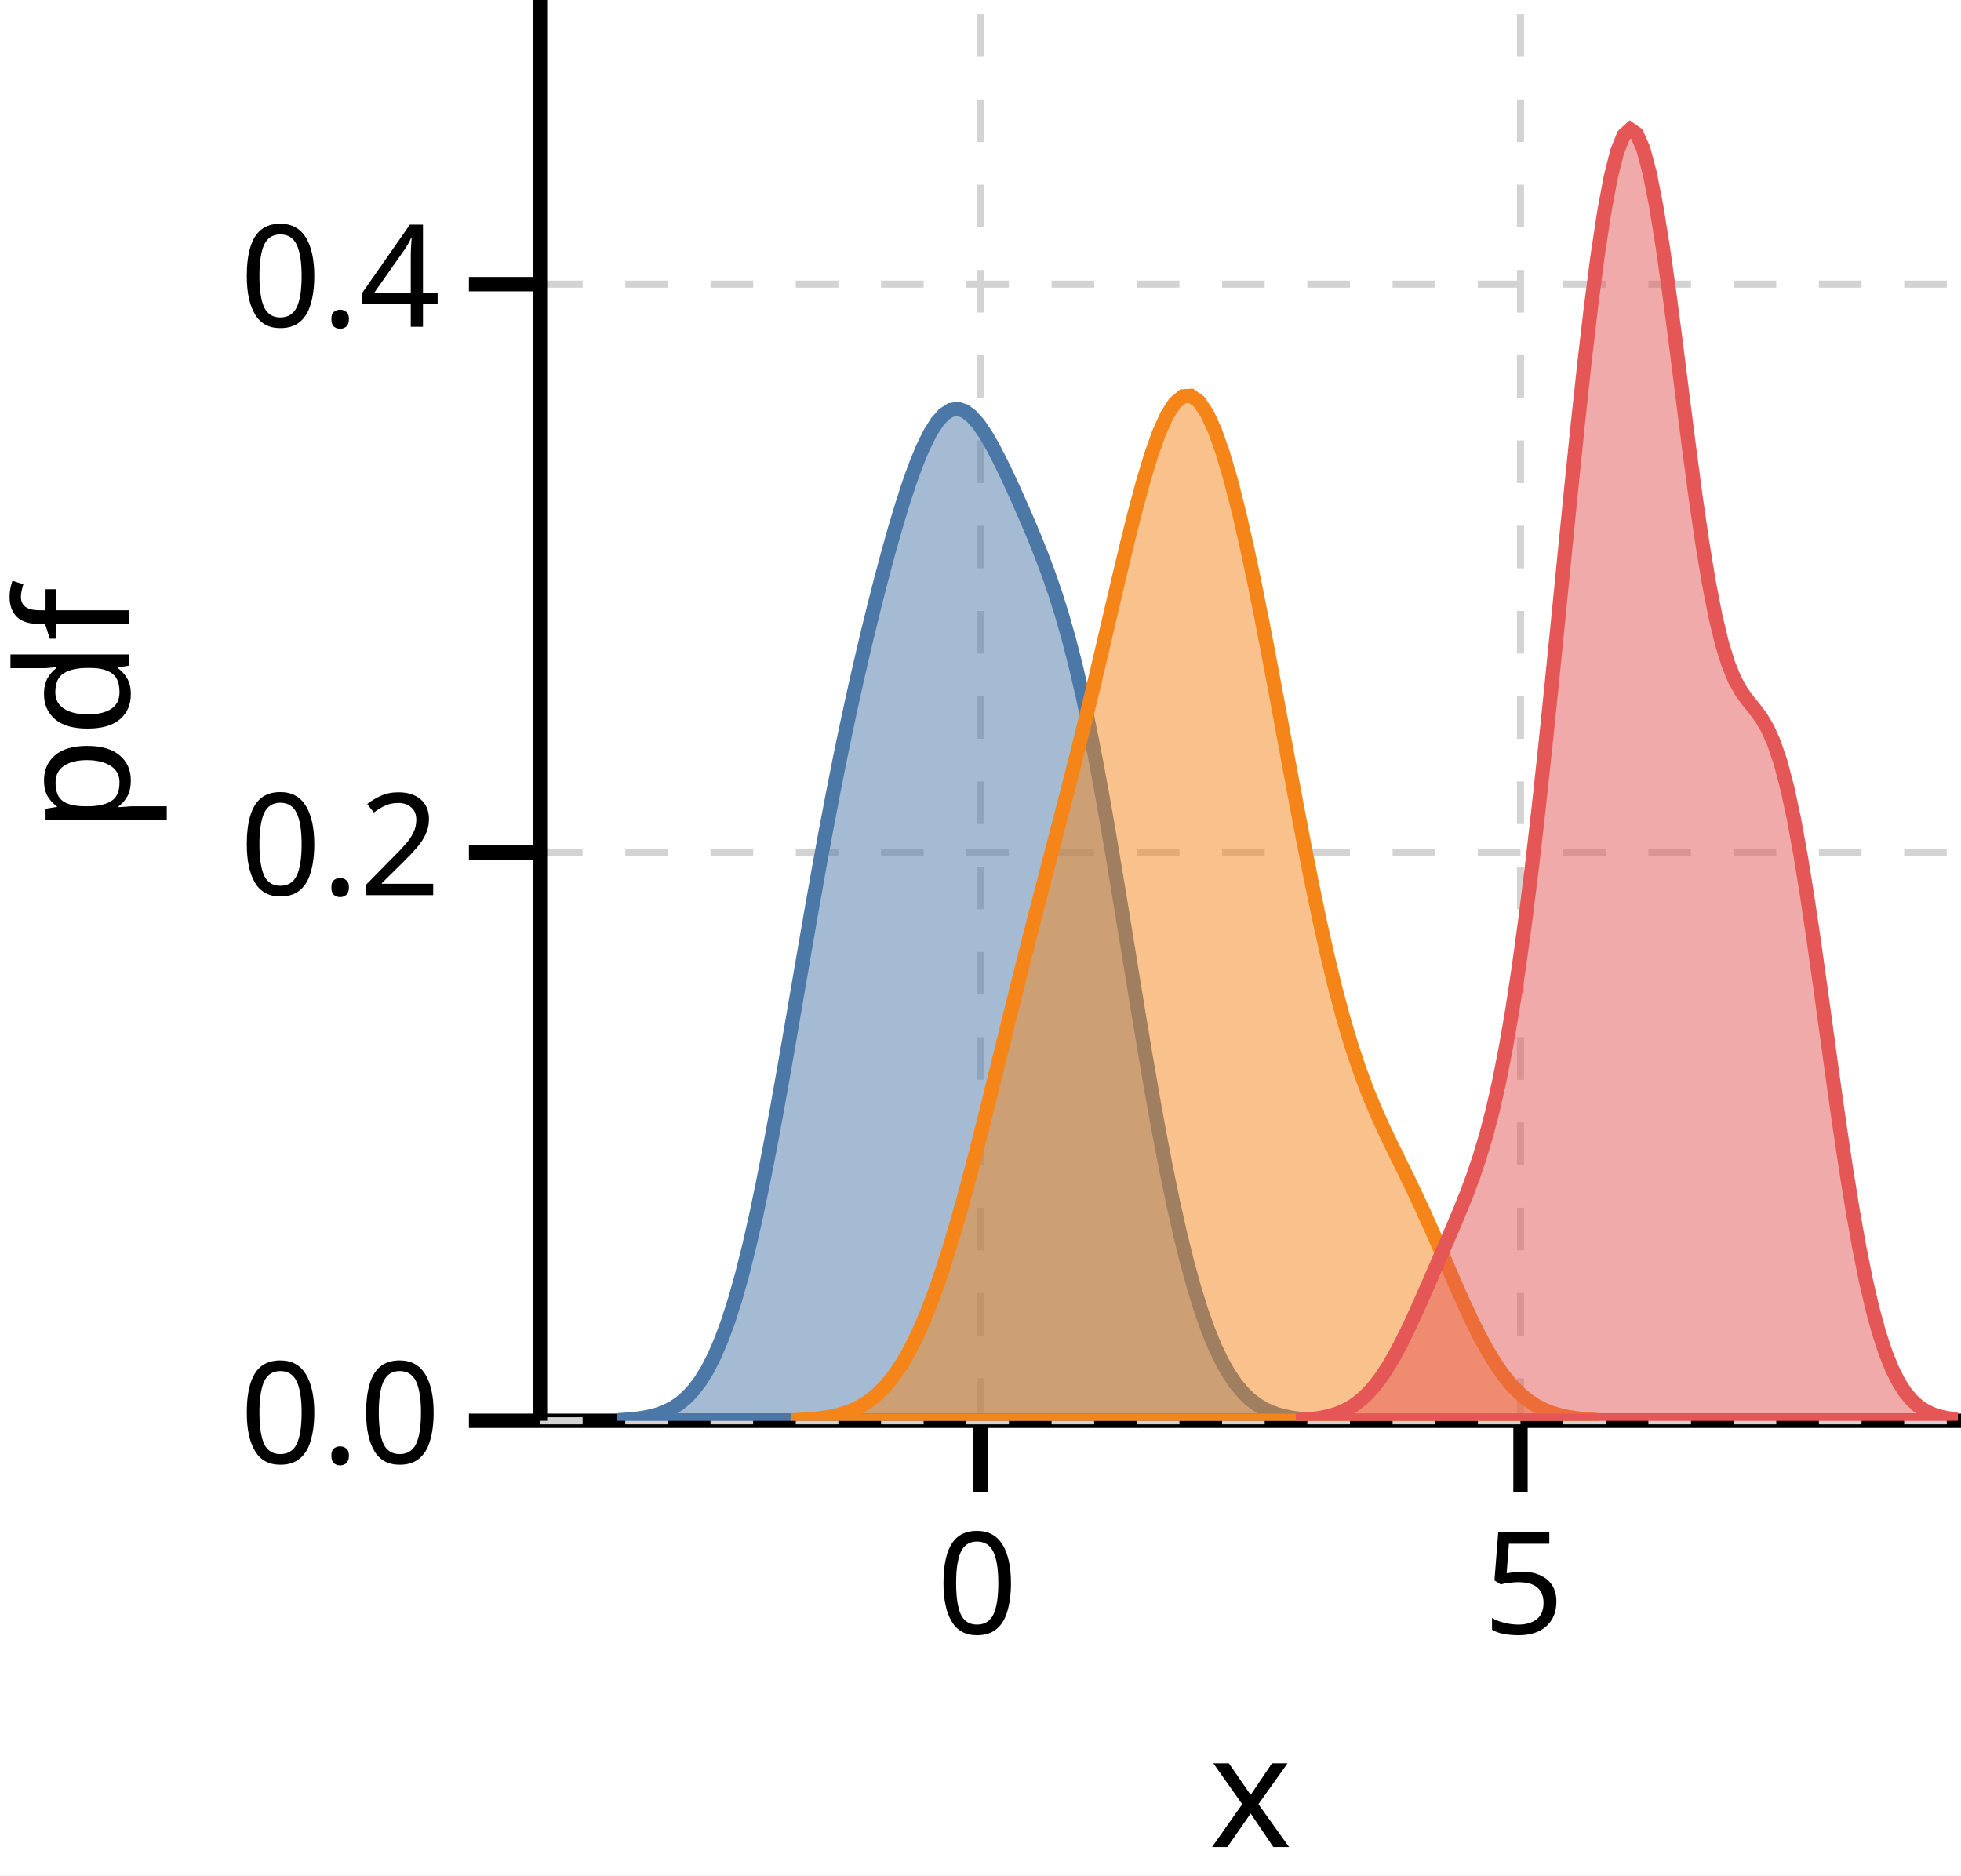
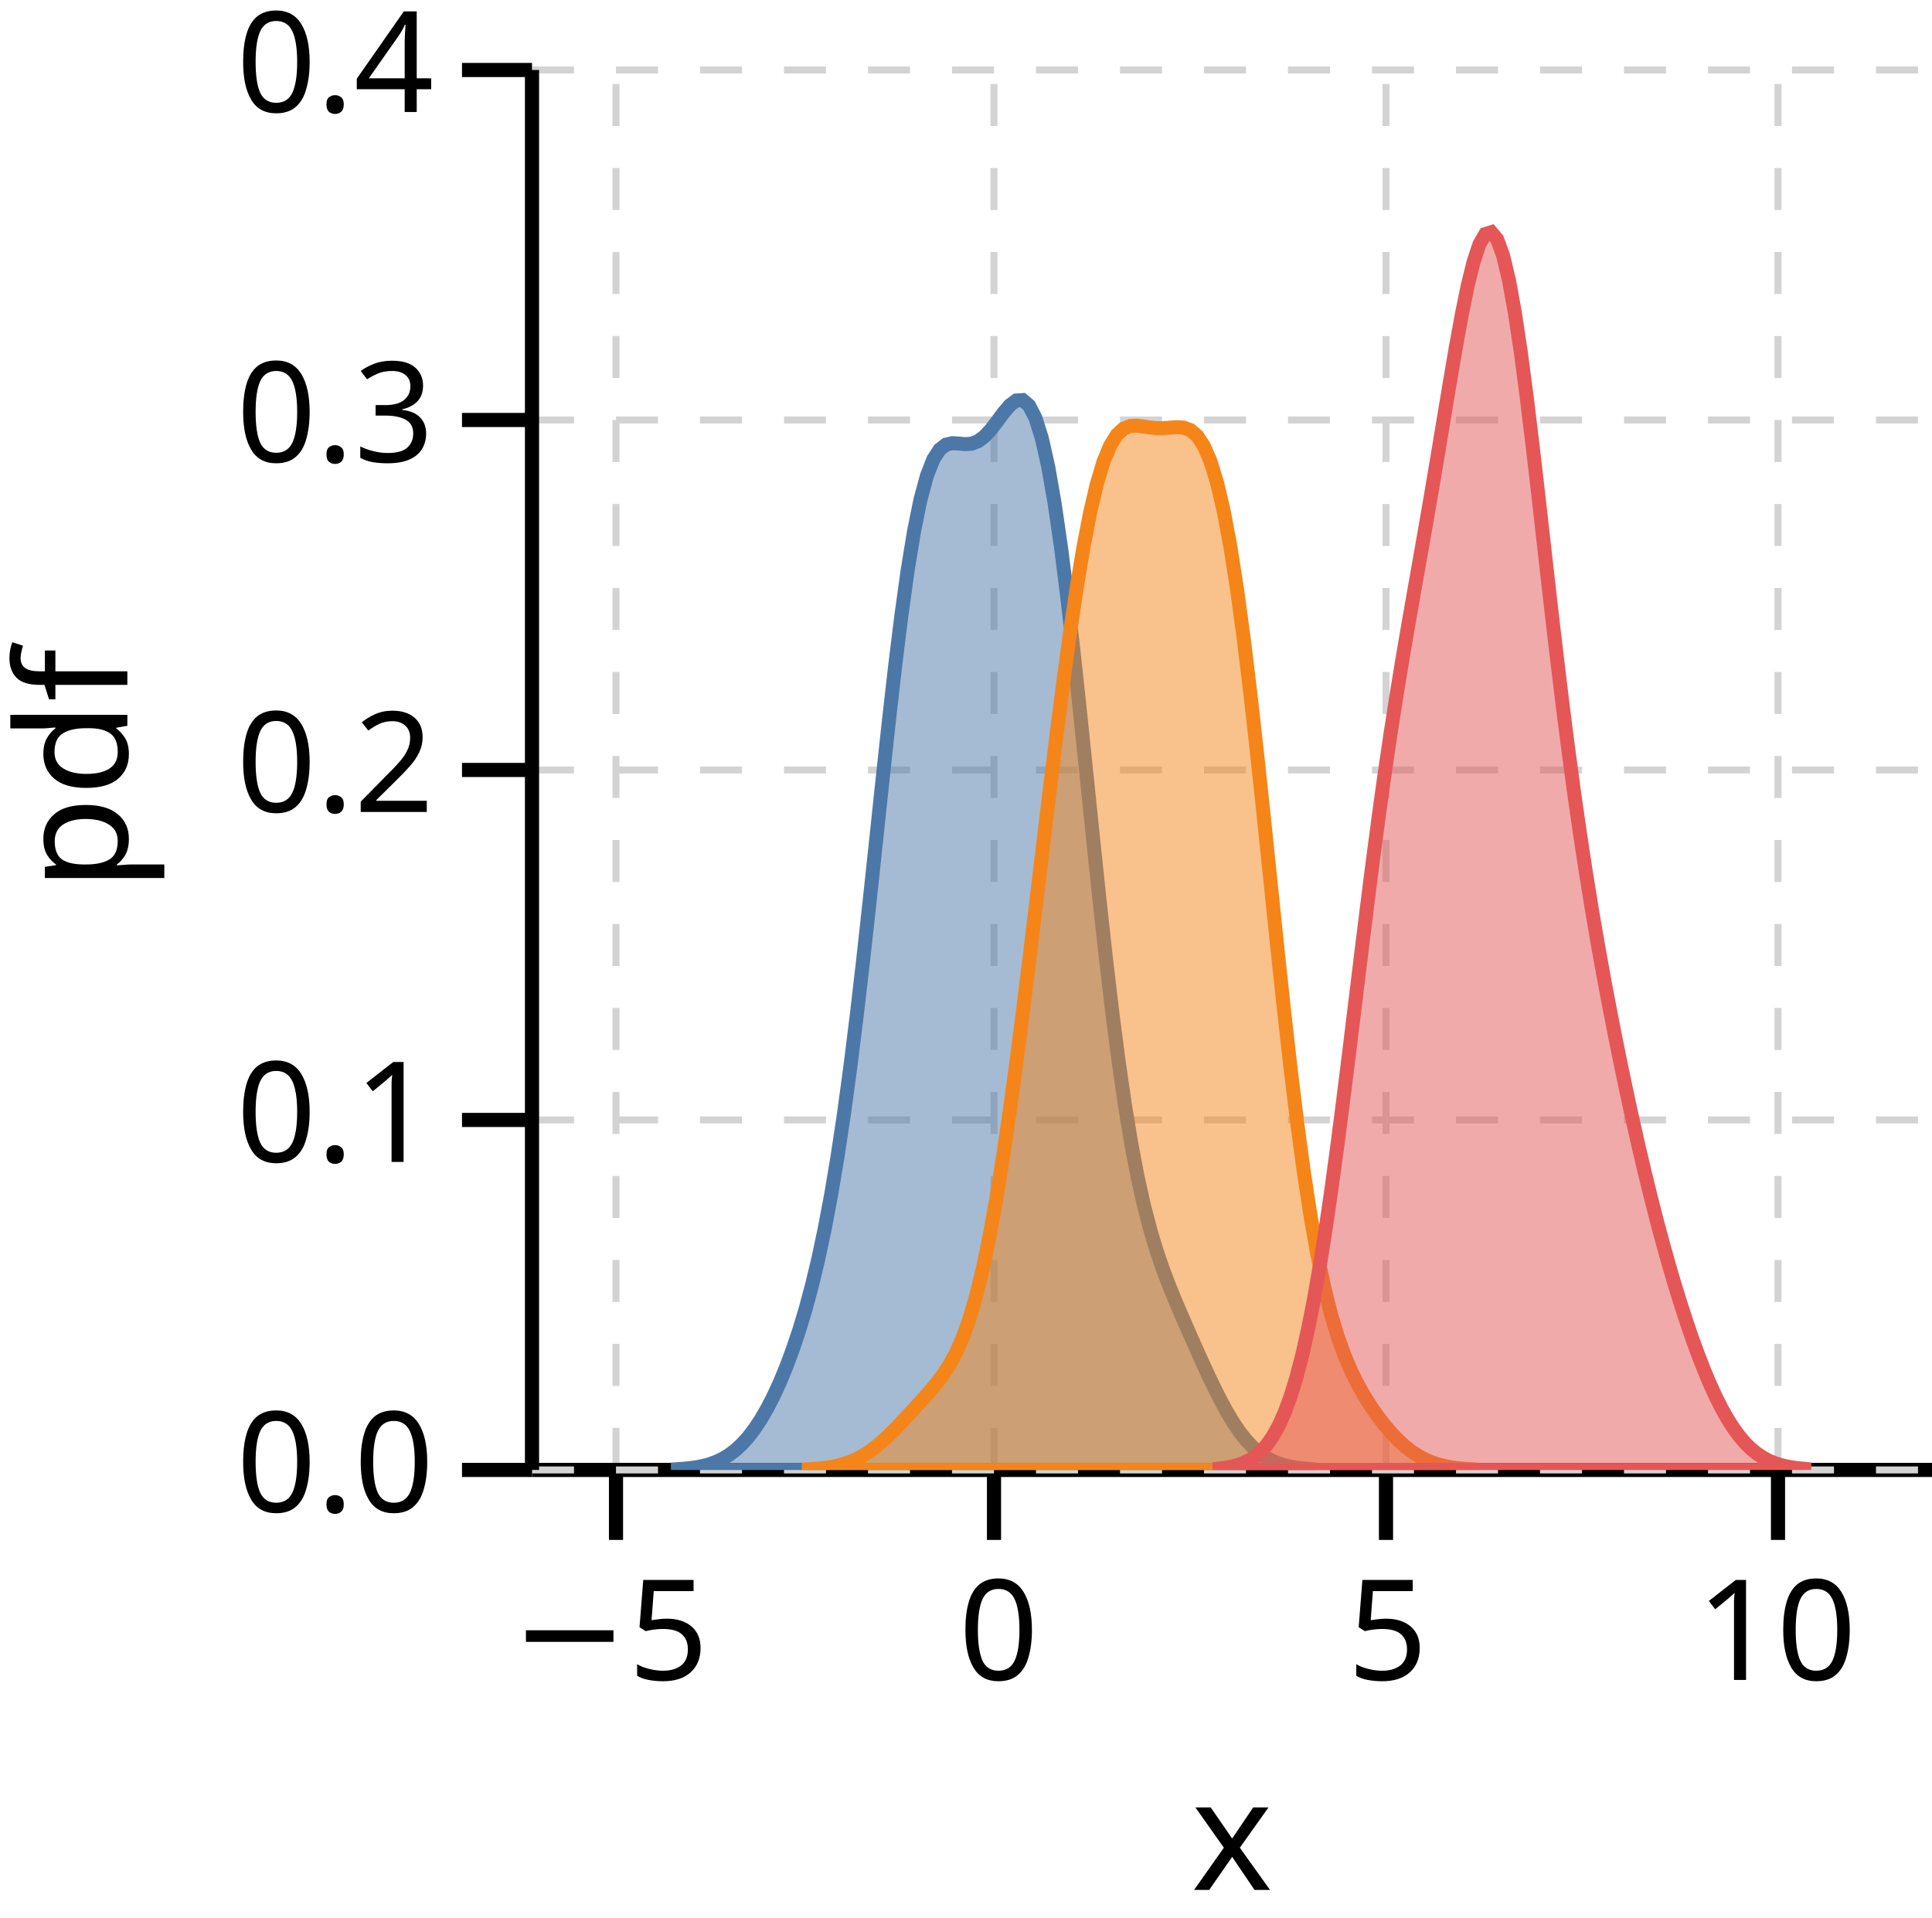
- <svg xmlns="http://www.w3.org/2000/svg" version="1.1" class="marks" width="138" height="132" viewBox="0 0 138 132">
-   <rect width="138" height="132" fill="white" />
-   <g fill="none" stroke-miterlimit="10" transform="translate(38,0)">
+ <svg xmlns="http://www.w3.org/2000/svg" version="1.1" class="marks" width="138" height="137" viewBox="0 0 138 137">
+   <rect width="138" height="137" fill="white" />
+   <g fill="none" stroke-miterlimit="10" transform="translate(38,5)">
    <g class="mark-group role-frame root" role="graphics-object" aria-roledescription="group mark container">
      <g transform="translate(0,0)">
        <path class="background" aria-hidden="true" d="M0,0h100v100h-100Z" />
        <g>
-           <g class="mark-group role-axis" role="graphics-symbol" aria-roledescription="axis" aria-label="X-axis titled 'x' for a linear scale with values from −4 to 9">
+           <g class="mark-group role-axis" role="graphics-symbol" aria-roledescription="axis" aria-label="X-axis titled 'x' for a linear scale with values from −6 to 12">
            <g transform="translate(0,100)">
              <path class="background" aria-hidden="true" d="M0,0h0v0h0Z" pointer-events="none" />
              <g>
                <g class="mark-rule role-axis-grid" pointer-events="none">
-                   <line transform="translate(31,0)" x2="0" y2="-100" stroke="lightgray" stroke-width="0.5" stroke-dasharray="3" opacity="1" />
-                   <line transform="translate(69,0)" x2="0" y2="-100" stroke="lightgray" stroke-width="0.5" stroke-dasharray="3" opacity="1" />
+                   <line transform="translate(6,0)" x2="0" y2="-100" stroke="lightgray" stroke-width="0.5" stroke-dasharray="3" opacity="1" />
+                   <line transform="translate(33,0)" x2="0" y2="-100" stroke="lightgray" stroke-width="0.5" stroke-dasharray="3" opacity="1" />
+                   <line transform="translate(61,0)" x2="0" y2="-100" stroke="lightgray" stroke-width="0.5" stroke-dasharray="3" opacity="1" />
+                   <line transform="translate(89,0)" x2="0" y2="-100" stroke="lightgray" stroke-width="0.5" stroke-dasharray="3" opacity="1" />
                </g>
                <g class="mark-rule role-axis-tick" pointer-events="none">
-                   <line transform="translate(31,0)" x2="0" y2="5" stroke="black" stroke-width="1.01" opacity="1" />
-                   <line transform="translate(69,0)" x2="0" y2="5" stroke="black" stroke-width="1.01" opacity="1" />
+                   <line transform="translate(6,0)" x2="0" y2="5" stroke="black" stroke-width="1.01" opacity="1" />
+                   <line transform="translate(33,0)" x2="0" y2="5" stroke="black" stroke-width="1.01" opacity="1" />
+                   <line transform="translate(61,0)" x2="0" y2="5" stroke="black" stroke-width="1.01" opacity="1" />
+                   <line transform="translate(89,0)" x2="0" y2="5" stroke="black" stroke-width="1.01" opacity="1" />
                </g>
                <g class="mark-text role-axis-label" pointer-events="none">
-                   <text text-anchor="middle" transform="translate(30.76923,15)" font-family="sans-serif" font-size="10px" font-style="normal" font-weight="400" fill="black" opacity="1">0</text>
-                   <text text-anchor="middle" transform="translate(69.23077,15)" font-family="sans-serif" font-size="10px" font-style="normal" font-weight="400" fill="black" opacity="1">5</text>
+                   <text text-anchor="middle" transform="translate(5.555556,15)" font-family="sans-serif" font-size="10px" font-style="normal" font-weight="400" fill="black" opacity="1">−5</text>
+                   <text text-anchor="middle" transform="translate(33.33333,15)" font-family="sans-serif" font-size="10px" font-style="normal" font-weight="400" fill="black" opacity="1">0</text>
+                   <text text-anchor="middle" transform="translate(61.11111,15)" font-family="sans-serif" font-size="10px" font-style="normal" font-weight="400" fill="black" opacity="1">5</text>
+                   <text text-anchor="middle" transform="translate(88.88889,15)" font-family="sans-serif" font-size="10px" font-style="normal" font-weight="400" fill="black" opacity="1">10</text>
                </g>
                <g class="mark-rule role-axis-domain" pointer-events="none">
                  <line transform="translate(0,0)" x2="100" y2="0" stroke="black" stroke-width="1.01" opacity="1" />
                </g>
                <g class="mark-text role-axis-title" pointer-events="none">
                  <text text-anchor="middle" transform="translate(50,30)" font-family="sans-serif" font-size="11px" font-style="normal" font-weight="400" fill="black" opacity="1">x</text>
                </g>
              </g>
              <path class="foreground" aria-hidden="true" d="" pointer-events="none" display="none" />
            </g>
          </g>
-           <g class="mark-group role-axis" role="graphics-symbol" aria-roledescription="axis" aria-label="Y-axis titled 'pdf' for a linear scale with values from 0.0 to 0.5">
+           <g class="mark-group role-axis" role="graphics-symbol" aria-roledescription="axis" aria-label="Y-axis titled 'pdf' for a linear scale with values from 0.0 to 0.4">
            <g transform="translate(0,0)">
              <path class="background" aria-hidden="true" d="M0,0h0v0h0Z" pointer-events="none" />
              <g>
                <g class="mark-rule role-axis-grid" pointer-events="none">
                  <line transform="translate(0,100)" x2="100" y2="0" stroke="lightgray" stroke-width="0.5" stroke-dasharray="3" opacity="1" />
-                   <line transform="translate(0,60)" x2="100" y2="0" stroke="lightgray" stroke-width="0.5" stroke-dasharray="3" opacity="1" />
-                   <line transform="translate(0,20)" x2="100" y2="0" stroke="lightgray" stroke-width="0.5" stroke-dasharray="3" opacity="1" />
+                   <line transform="translate(0,75)" x2="100" y2="0" stroke="lightgray" stroke-width="0.5" stroke-dasharray="3" opacity="1" />
+                   <line transform="translate(0,50)" x2="100" y2="0" stroke="lightgray" stroke-width="0.5" stroke-dasharray="3" opacity="1" />
+                   <line transform="translate(0,25)" x2="100" y2="0" stroke="lightgray" stroke-width="0.5" stroke-dasharray="3" opacity="1" />
+                   <line transform="translate(0,0)" x2="100" y2="0" stroke="lightgray" stroke-width="0.5" stroke-dasharray="3" opacity="1" />
                </g>
                <g class="mark-rule role-axis-tick" pointer-events="none">
                  <line transform="translate(0,100)" x2="-5" y2="0" stroke="black" stroke-width="1.01" opacity="1" />
-                   <line transform="translate(0,60)" x2="-5" y2="0" stroke="black" stroke-width="1.01" opacity="1" />
-                   <line transform="translate(0,20)" x2="-5" y2="0" stroke="black" stroke-width="1.01" opacity="1" />
+                   <line transform="translate(0,75)" x2="-5" y2="0" stroke="black" stroke-width="1.01" opacity="1" />
+                   <line transform="translate(0,50)" x2="-5" y2="0" stroke="black" stroke-width="1.01" opacity="1" />
+                   <line transform="translate(0,25)" x2="-5" y2="0" stroke="black" stroke-width="1.01" opacity="1" />
+                   <line transform="translate(0,0)" x2="-5" y2="0" stroke="black" stroke-width="1.01" opacity="1" />
                </g>
                <g class="mark-text role-axis-label" pointer-events="none">
                  <text text-anchor="end" transform="translate(-7,103)" font-family="sans-serif" font-size="10px" font-style="normal" font-weight="400" fill="black" opacity="1">0.0</text>
-                   <text text-anchor="end" transform="translate(-7,63)" font-family="sans-serif" font-size="10px" font-style="normal" font-weight="400" fill="black" opacity="1">0.2</text>
-                   <text text-anchor="end" transform="translate(-7,23)" font-family="sans-serif" font-size="10px" font-style="normal" font-weight="400" fill="black" opacity="1">0.4</text>
+                   <text text-anchor="end" transform="translate(-7,78)" font-family="sans-serif" font-size="10px" font-style="normal" font-weight="400" fill="black" opacity="1">0.1</text>
+                   <text text-anchor="end" transform="translate(-7,53)" font-family="sans-serif" font-size="10px" font-style="normal" font-weight="400" fill="black" opacity="1">0.2</text>
+                   <text text-anchor="end" transform="translate(-7,28)" font-family="sans-serif" font-size="10px" font-style="normal" font-weight="400" fill="black" opacity="1">0.3</text>
+                   <text text-anchor="end" transform="translate(-7,3)" font-family="sans-serif" font-size="10px" font-style="normal" font-weight="400" fill="black" opacity="1">0.4</text>
                </g>
                <g class="mark-rule role-axis-domain" pointer-events="none">
                  <line transform="translate(0,100)" x2="0" y2="-100" stroke="black" stroke-width="1.01" opacity="1" />
                </g>
                <g class="mark-text role-axis-title" pointer-events="none">
                  <text text-anchor="middle" transform="translate(-26.90332,50) rotate(-90) translate(0,-2)" font-family="sans-serif" font-size="11px" font-style="normal" font-weight="400" fill="black" opacity="1">pdf</text>
                </g>
              </g>
              <path class="foreground" aria-hidden="true" d="" pointer-events="none" display="none" />
            </g>
          </g>
          <g class="mark-group role-scope" clip-path="url(#clip1)" role="graphics-object" aria-roledescription="group mark container">
            <g transform="translate(0,0)">
              <path class="background" aria-hidden="true" d="M0,0h0v0h0Z" />
              <g>
                <g class="mark-area role-mark" role="graphics-symbol" aria-roledescription="area mark container">
-                   <path d="M5.907,99.93L6.396,99.894L6.886,99.842L7.375,99.77L7.865,99.669L8.354,99.531L8.843,99.345L9.333,99.098L9.822,98.777L10.311,98.365L10.801,97.844L11.29,97.197L11.78,96.403L12.269,95.445L12.758,94.307L13.248,92.975L13.737,91.438L14.226,89.693L14.716,87.74L15.205,85.587L15.694,83.248L16.184,80.744L16.673,78.103L17.163,75.356L17.652,72.539L18.141,69.687L18.631,66.837L19.12,64.02L19.609,61.265L20.099,58.592L20.588,56.016L21.077,53.545L21.567,51.179L22.056,48.915L22.546,46.746L23.035,44.667L23.524,42.671L24.014,40.756L24.503,38.925L24.992,37.187L25.482,35.555L25.971,34.049L26.46,32.689L26.95,31.5L27.439,30.505L27.929,29.723L28.418,29.171L28.907,28.856L29.397,28.779L29.886,28.932L30.375,29.298L30.865,29.853L31.354,30.569L31.843,31.413L32.333,32.355L32.822,33.365L33.312,34.422L33.801,35.514L34.29,36.637L34.78,37.8L35.269,39.021L35.758,40.323L36.248,41.737L36.737,43.293L37.227,45.017L37.716,46.931L38.205,49.047L38.695,51.366L39.184,53.878L39.673,56.563L40.163,59.391L40.652,62.324L41.141,65.321L41.631,68.339L42.12,71.335L42.61,74.267L43.099,77.099L43.588,79.8L44.078,82.345L44.567,84.712L45.056,86.89L45.546,88.869L46.035,90.647L46.524,92.225L47.014,93.608L47.503,94.805L47.993,95.828L48.482,96.691L48.971,97.409L49.461,97.997L49.95,98.473L50.439,98.852L50.929,99.149L51.418,99.378L51.907,99.552L52.397,99.683L52.886,99.778L53.376,99.848L53.865,99.897L54.354,99.931L54.354,100L53.865,100L53.376,100L52.886,100L52.397,100L51.907,100L51.418,100L50.929,100L50.439,100L49.95,100L49.461,100L48.971,100L48.482,100L47.993,100L47.503,100L47.014,100L46.524,100L46.035,100L45.546,100L45.056,100L44.567,100L44.078,100L43.588,100L43.099,100L42.61,100L42.12,100L41.631,100L41.141,100L40.652,100L40.163,100L39.673,100L39.184,100L38.695,100L38.205,100L37.716,100L37.227,100L36.737,100L36.248,100L35.758,100L35.269,100L34.78,100L34.29,100L33.801,100L33.312,100L32.822,100L32.333,100L31.843,100L31.354,100L30.865,100L30.375,100L29.886,100L29.397,100L28.907,100L28.418,100L27.929,100L27.439,100L26.95,100L26.46,100L25.971,100L25.482,100L24.992,100L24.503,100L24.014,100L23.524,100L23.035,100L22.546,100L22.056,100L21.567,100L21.077,100L20.588,100L20.099,100L19.609,100L19.12,100L18.631,100L18.141,100L17.652,100L17.163,100L16.673,100L16.184,100L15.694,100L15.205,100L14.716,100L14.226,100L13.737,100L13.248,100L12.758,100L12.269,100L11.78,100L11.29,100L10.801,100L10.311,100L9.822,100L9.333,100L8.843,100L8.354,100L7.865,100L7.375,100L6.886,100L6.396,100L5.907,100Z" fill="#4c78a8" fill-opacity="0.5" stroke="#4c78a8" stroke-width="1" opacity="1" />
+                   <path d="M10.419,99.943L10.875,99.912L11.331,99.866L11.787,99.801L12.243,99.71L12.699,99.587L13.155,99.422L13.611,99.207L14.068,98.933L14.524,98.591L14.98,98.171L15.436,97.668L15.892,97.074L16.348,96.386L16.804,95.599L17.26,94.711L17.716,93.717L18.172,92.612L18.628,91.386L19.085,90.025L19.541,88.51L19.997,86.815L20.453,84.912L20.909,82.769L21.365,80.353L21.821,77.638L22.277,74.606L22.733,71.252L23.189,67.591L23.645,63.658L24.102,59.512L24.558,55.235L25.014,50.927L25.47,46.703L25.926,42.683L26.382,38.982L26.838,35.701L27.294,32.919L27.75,30.679L28.206,28.991L28.662,27.823L29.119,27.111L29.575,26.76L30.031,26.657L30.487,26.683L30.943,26.726L31.399,26.693L31.855,26.522L32.311,26.185L32.767,25.695L33.223,25.101L33.68,24.484L34.136,23.948L34.592,23.608L35.048,23.58L35.504,23.968L35.96,24.857L36.416,26.304L36.872,28.335L37.328,30.942L37.784,34.086L38.24,37.699L38.697,41.688L39.153,45.947L39.609,50.355L40.065,54.791L40.521,59.141L40.977,63.3L41.433,67.182L41.889,70.725L42.345,73.891L42.801,76.667L43.257,79.066L43.714,81.119L44.17,82.873L44.626,84.384L45.082,85.71L45.538,86.907L45.994,88.02L46.45,89.086L46.906,90.128L47.362,91.157L47.818,92.173L48.274,93.166L48.731,94.123L49.187,95.029L49.643,95.867L50.099,96.625L50.555,97.295L51.011,97.873L51.467,98.36L51.923,98.76L52.379,99.081L52.835,99.332L53.291,99.525L53.748,99.669L54.204,99.774L54.66,99.848L55.116,99.901L55.572,99.936L55.572,100L55.116,100L54.66,100L54.204,100L53.748,100L53.291,100L52.835,100L52.379,100L51.923,100L51.467,100L51.011,100L50.555,100L50.099,100L49.643,100L49.187,100L48.731,100L48.274,100L47.818,100L47.362,100L46.906,100L46.45,100L45.994,100L45.538,100L45.082,100L44.626,100L44.17,100L43.714,100L43.257,100L42.801,100L42.345,100L41.889,100L41.433,100L40.977,100L40.521,100L40.065,100L39.609,100L39.153,100L38.697,100L38.24,100L37.784,100L37.328,100L36.872,100L36.416,100L35.96,100L35.504,100L35.048,100L34.592,100L34.136,100L33.68,100L33.223,100L32.767,100L32.311,100L31.855,100L31.399,100L30.943,100L30.487,100L30.031,100L29.575,100L29.119,100L28.662,100L28.206,100L27.75,100L27.294,100L26.838,100L26.382,100L25.926,100L25.47,100L25.014,100L24.558,100L24.102,100L23.645,100L23.189,100L22.733,100L22.277,100L21.821,100L21.365,100L20.909,100L20.453,100L19.997,100L19.541,100L19.085,100L18.628,100L18.172,100L17.716,100L17.26,100L16.804,100L16.348,100L15.892,100L15.436,100L14.98,100L14.524,100L14.068,100L13.611,100L13.155,100L12.699,100L12.243,100L11.787,100L11.331,100L10.875,100L10.419,100Z" fill="#4c78a8" fill-opacity="0.5" stroke="#4c78a8" stroke-width="1" opacity="1" />
                </g>
              </g>
              <path class="foreground" aria-hidden="true" d="" display="none" />
            </g>
            <g transform="translate(0,0)">
              <path class="background" aria-hidden="true" d="M0,0h0v0h0Z" />
              <g>
                <g class="mark-area role-mark" role="graphics-symbol" aria-roledescription="area mark container">
-                   <path d="M18.159,99.942L18.723,99.911L19.287,99.867L19.851,99.803L20.416,99.713L20.98,99.589L21.544,99.422L22.108,99.201L22.673,98.912L23.237,98.541L23.801,98.075L24.365,97.499L24.929,96.797L25.494,95.957L26.058,94.968L26.622,93.82L27.186,92.511L27.75,91.038L28.315,89.407L28.879,87.626L29.443,85.707L30.007,83.67L30.572,81.534L31.136,79.323L31.7,77.061L32.264,74.773L32.828,72.479L33.393,70.197L33.957,67.94L34.521,65.714L35.085,63.518L35.649,61.344L36.214,59.181L36.778,57.01L37.342,54.815L37.906,52.579L38.471,50.292L39.035,47.95L39.599,45.561L40.163,43.144L40.727,40.73L41.292,38.364L41.856,36.098L42.42,33.992L42.984,32.108L43.548,30.508L44.113,29.244L44.677,28.363L45.241,27.896L45.805,27.86L46.37,28.26L46.934,29.084L47.498,30.31L48.062,31.908L48.626,33.839L49.191,36.061L49.755,38.532L50.319,41.206L50.883,44.04L51.447,46.99L52.012,50.013L52.576,53.062L53.14,56.094L53.704,59.063L54.269,61.926L54.833,64.645L55.397,67.185L55.961,69.523L56.525,71.645L57.09,73.55L57.654,75.249L58.218,76.766L58.782,78.133L59.347,79.388L59.911,80.573L60.475,81.724L61.039,82.876L61.603,84.053L62.168,85.268L62.732,86.524L63.296,87.813L63.86,89.119L64.424,90.419L64.989,91.689L65.553,92.902L66.117,94.036L66.681,95.072L67.246,95.997L67.81,96.805L68.374,97.495L68.938,98.07L69.502,98.541L70.067,98.916L70.631,99.21L71.195,99.434L71.759,99.603L72.323,99.726L72.888,99.814L73.452,99.877L74.016,99.92L74.016,100L73.452,100L72.888,100L72.323,100L71.759,100L71.195,100L70.631,100L70.067,100L69.502,100L68.938,100L68.374,100L67.81,100L67.246,100L66.681,100L66.117,100L65.553,100L64.989,100L64.424,100L63.86,100L63.296,100L62.732,100L62.168,100L61.603,100L61.039,100L60.475,100L59.911,100L59.347,100L58.782,100L58.218,100L57.654,100L57.09,100L56.525,100L55.961,100L55.397,100L54.833,100L54.269,100L53.704,100L53.14,100L52.576,100L52.012,100L51.447,100L50.883,100L50.319,100L49.755,100L49.191,100L48.626,100L48.062,100L47.498,100L46.934,100L46.37,100L45.805,100L45.241,100L44.677,100L44.113,100L43.548,100L42.984,100L42.42,100L41.856,100L41.292,100L40.727,100L40.163,100L39.599,100L39.035,100L38.471,100L37.906,100L37.342,100L36.778,100L36.214,100L35.649,100L35.085,100L34.521,100L33.957,100L33.393,100L32.828,100L32.264,100L31.7,100L31.136,100L30.572,100L30.007,100L29.443,100L28.879,100L28.315,100L27.75,100L27.186,100L26.622,100L26.058,100L25.494,100L24.929,100L24.365,100L23.801,100L23.237,100L22.673,100L22.108,100L21.544,100L20.98,100L20.416,100L19.851,100L19.287,100L18.723,100L18.159,100Z" fill="#f58518" fill-opacity="0.5" stroke="#f58518" stroke-width="1" opacity="1" />
+                   <path d="M19.773,99.95L20.251,99.92L20.729,99.877L21.208,99.814L21.686,99.727L22.164,99.609L22.642,99.453L23.12,99.252L23.599,99.002L24.077,98.7L24.555,98.345L25.033,97.941L25.511,97.495L25.99,97.016L26.468,96.514L26.946,96L27.424,95.481L27.903,94.958L28.381,94.423L28.859,93.856L29.337,93.227L29.815,92.497L30.294,91.615L30.772,90.532L31.25,89.195L31.728,87.562L32.206,85.602L32.685,83.297L33.163,80.648L33.641,77.673L34.119,74.404L34.598,70.884L35.076,67.162L35.554,63.293L36.032,59.333L36.51,55.339L36.989,51.37L37.467,47.487L37.945,43.756L38.423,40.242L38.902,37.014L39.38,34.132L39.858,31.651L40.336,29.604L40.814,28.004L41.293,26.837L41.771,26.064L42.249,25.621L42.727,25.43L43.205,25.405L43.684,25.463L44.162,25.538L44.64,25.583L45.118,25.582L45.597,25.546L46.075,25.514L46.553,25.547L47.031,25.725L47.509,26.131L47.988,26.85L48.466,27.959L48.944,29.52L49.422,31.576L49.9,34.145L50.379,37.222L50.857,40.771L51.335,44.734L51.813,49.025L52.292,53.541L52.77,58.165L53.248,62.775L53.726,67.253L54.204,71.491L54.683,75.403L55.161,78.928L55.639,82.032L56.117,84.711L56.595,86.983L57.074,88.887L57.552,90.475L58.03,91.803L58.508,92.924L58.987,93.889L59.465,94.736L59.943,95.492L60.421,96.175L60.899,96.795L61.378,97.355L61.856,97.854L62.334,98.293L62.812,98.669L63.29,98.984L63.769,99.242L64.247,99.447L64.725,99.606L65.203,99.726L65.682,99.814L66.16,99.876L66.638,99.92L67.116,99.949L67.116,100L66.638,100L66.16,100L65.682,100L65.203,100L64.725,100L64.247,100L63.769,100L63.29,100L62.812,100L62.334,100L61.856,100L61.378,100L60.899,100L60.421,100L59.943,100L59.465,100L58.987,100L58.508,100L58.03,100L57.552,100L57.074,100L56.595,100L56.117,100L55.639,100L55.161,100L54.683,100L54.204,100L53.726,100L53.248,100L52.77,100L52.292,100L51.813,100L51.335,100L50.857,100L50.379,100L49.9,100L49.422,100L48.944,100L48.466,100L47.988,100L47.509,100L47.031,100L46.553,100L46.075,100L45.597,100L45.118,100L44.64,100L44.162,100L43.684,100L43.205,100L42.727,100L42.249,100L41.771,100L41.293,100L40.814,100L40.336,100L39.858,100L39.38,100L38.902,100L38.423,100L37.945,100L37.467,100L36.989,100L36.51,100L36.032,100L35.554,100L35.076,100L34.598,100L34.119,100L33.641,100L33.163,100L32.685,100L32.206,100L31.728,100L31.25,100L30.772,100L30.294,100L29.815,100L29.337,100L28.859,100L28.381,100L27.903,100L27.424,100L26.946,100L26.468,100L25.99,100L25.511,100L25.033,100L24.555,100L24.077,100L23.599,100L23.12,100L22.642,100L22.164,100L21.686,100L21.208,100L20.729,100L20.251,100L19.773,100Z" fill="#f58518" fill-opacity="0.5" stroke="#f58518" stroke-width="1" opacity="1" />
                </g>
              </g>
              <path class="foreground" aria-hidden="true" d="" display="none" />
            </g>
            <g transform="translate(0,0)">
              <path class="background" aria-hidden="true" d="M0,0h0v0h0Z" />
              <g>
                <g class="mark-area role-mark" role="graphics-symbol" aria-roledescription="area mark container">
-                   <path d="M53.692,99.927L54.153,99.89L54.613,99.838L55.074,99.765L55.534,99.665L55.995,99.53L56.455,99.352L56.916,99.123L57.376,98.833L57.837,98.472L58.298,98.032L58.758,97.508L59.219,96.896L59.679,96.195L60.14,95.408L60.6,94.542L61.061,93.609L61.522,92.622L61.982,91.597L62.443,90.548L62.903,89.488L63.364,88.426L63.824,87.362L64.285,86.289L64.745,85.19L65.206,84.04L65.667,82.802L66.127,81.435L66.588,79.89L67.048,78.122L67.509,76.085L67.969,73.741L68.43,71.062L68.89,68.034L69.351,64.656L69.812,60.945L70.272,56.931L70.733,52.661L71.193,48.192L71.654,43.595L72.114,38.949L72.575,34.338L73.035,29.853L73.496,25.586L73.957,21.63L74.417,18.079L74.878,15.018L75.338,12.529L75.799,10.68L76.259,9.528L76.72,9.106L77.18,9.427L77.641,10.478L78.102,12.215L78.562,14.568L79.023,17.441L79.483,20.712L79.944,24.246L80.404,27.896L80.865,31.517L81.325,34.974L81.786,38.149L82.247,40.952L82.707,43.326L83.168,45.252L83.628,46.748L84.089,47.867L84.549,48.691L85.01,49.326L85.47,49.891L85.931,50.507L86.392,51.286L86.852,52.326L87.313,53.7L87.773,55.45L88.234,57.59L88.694,60.1L89.155,62.936L89.615,66.029L90.076,69.298L90.537,72.651L90.997,75.996L91.458,79.249L91.918,82.336L92.379,85.196L92.839,87.787L93.3,90.084L93.76,92.077L94.221,93.771L94.682,95.182L95.142,96.334L95.603,97.256L96.063,97.98L96.524,98.537L96.984,98.958L97.445,99.27L97.905,99.498L98.366,99.66L98.827,99.774L99.287,99.852L99.287,100L98.827,100L98.366,100L97.905,100L97.445,100L96.984,100L96.524,100L96.063,100L95.603,100L95.142,100L94.682,100L94.221,100L93.76,100L93.3,100L92.839,100L92.379,100L91.918,100L91.458,100L90.997,100L90.537,100L90.076,100L89.615,100L89.155,100L88.694,100L88.234,100L87.773,100L87.313,100L86.852,100L86.392,100L85.931,100L85.47,100L85.01,100L84.549,100L84.089,100L83.628,100L83.168,100L82.707,100L82.247,100L81.786,100L81.325,100L80.865,100L80.404,100L79.944,100L79.483,100L79.023,100L78.562,100L78.102,100L77.641,100L77.18,100L76.72,100L76.259,100L75.799,100L75.338,100L74.878,100L74.417,100L73.957,100L73.496,100L73.035,100L72.575,100L72.114,100L71.654,100L71.193,100L70.733,100L70.272,100L69.812,100L69.351,100L68.89,100L68.43,100L67.969,100L67.509,100L67.048,100L66.588,100L66.127,100L65.667,100L65.206,100L64.745,100L64.285,100L63.824,100L63.364,100L62.903,100L62.443,100L61.982,100L61.522,100L61.061,100L60.6,100L60.14,100L59.679,100L59.219,100L58.758,100L58.298,100L57.837,100L57.376,100L56.916,100L56.455,100L55.995,100L55.534,100L55.074,100L54.613,100L54.153,100L53.692,100Z" fill="#e45756" fill-opacity="0.5" stroke="#e45756" stroke-width="1" opacity="1" />
+                   <path d="M49.109,99.896L49.531,99.844L49.953,99.769L50.375,99.662L50.797,99.514L51.219,99.312L51.64,99.04L52.062,98.681L52.484,98.213L52.906,97.614L53.328,96.86L53.75,95.925L54.172,94.784L54.594,93.416L55.016,91.799L55.438,89.921L55.86,87.774L56.282,85.359L56.704,82.687L57.125,79.778L57.547,76.665L57.969,73.388L58.391,69.995L58.813,66.541L59.235,63.081L59.657,59.668L60.079,56.35L60.501,53.165L60.923,50.136L61.345,47.273L61.767,44.568L62.188,42L62.61,39.533L63.032,37.127L63.454,34.739L63.876,32.33L64.298,29.877L64.72,27.372L65.142,24.83L65.564,22.293L65.986,19.824L66.408,17.506L66.83,15.437L67.251,13.719L67.673,12.452L68.095,11.72L68.517,11.589L68.939,12.095L69.361,13.245L69.783,15.011L70.205,17.339L70.627,20.15L71.049,23.349L71.471,26.828L71.893,30.483L72.314,34.213L72.736,37.931L73.158,41.564L73.58,45.061L74.002,48.388L74.424,51.528L74.846,54.481L75.268,57.256L75.69,59.869L76.112,62.34L76.534,64.69L76.956,66.936L77.378,69.093L77.799,71.171L78.221,73.176L78.643,75.111L79.065,76.976L79.487,78.77L79.909,80.494L80.331,82.145L80.753,83.726L81.175,85.236L81.597,86.676L82.019,88.048L82.441,89.351L82.862,90.584L83.284,91.744L83.706,92.83L84.128,93.837L84.55,94.761L84.972,95.6L85.394,96.351L85.816,97.014L86.238,97.59L86.66,98.083L87.082,98.498L87.504,98.841L87.925,99.119L88.347,99.342L88.769,99.516L89.191,99.649L89.613,99.75L90.035,99.825L90.457,99.88L90.879,99.919L90.879,100L90.457,100L90.035,100L89.613,100L89.191,100L88.769,100L88.347,100L87.925,100L87.504,100L87.082,100L86.66,100L86.238,100L85.816,100L85.394,100L84.972,100L84.55,100L84.128,100L83.706,100L83.284,100L82.862,100L82.441,100L82.019,100L81.597,100L81.175,100L80.753,100L80.331,100L79.909,100L79.487,100L79.065,100L78.643,100L78.221,100L77.799,100L77.378,100L76.956,100L76.534,100L76.112,100L75.69,100L75.268,100L74.846,100L74.424,100L74.002,100L73.58,100L73.158,100L72.736,100L72.314,100L71.893,100L71.471,100L71.049,100L70.627,100L70.205,100L69.783,100L69.361,100L68.939,100L68.517,100L68.095,100L67.673,100L67.251,100L66.83,100L66.408,100L65.986,100L65.564,100L65.142,100L64.72,100L64.298,100L63.876,100L63.454,100L63.032,100L62.61,100L62.188,100L61.767,100L61.345,100L60.923,100L60.501,100L60.079,100L59.657,100L59.235,100L58.813,100L58.391,100L57.969,100L57.547,100L57.125,100L56.704,100L56.282,100L55.86,100L55.438,100L55.016,100L54.594,100L54.172,100L53.75,100L53.328,100L52.906,100L52.484,100L52.062,100L51.64,100L51.219,100L50.797,100L50.375,100L49.953,100L49.531,100L49.109,100Z" fill="#e45756" fill-opacity="0.5" stroke="#e45756" stroke-width="1" opacity="1" />
                </g>
              </g>
              <path class="foreground" aria-hidden="true" d="" display="none" />
            </g>
          </g>
        </g>
        <path class="foreground" aria-hidden="true" d="" display="none" />
      </g>
    </g>
  </g>
  <defs>
    <clipPath id="clip1">
      <rect x="0" y="0" width="100" height="100" />
    </clipPath>
  </defs>
</svg>
